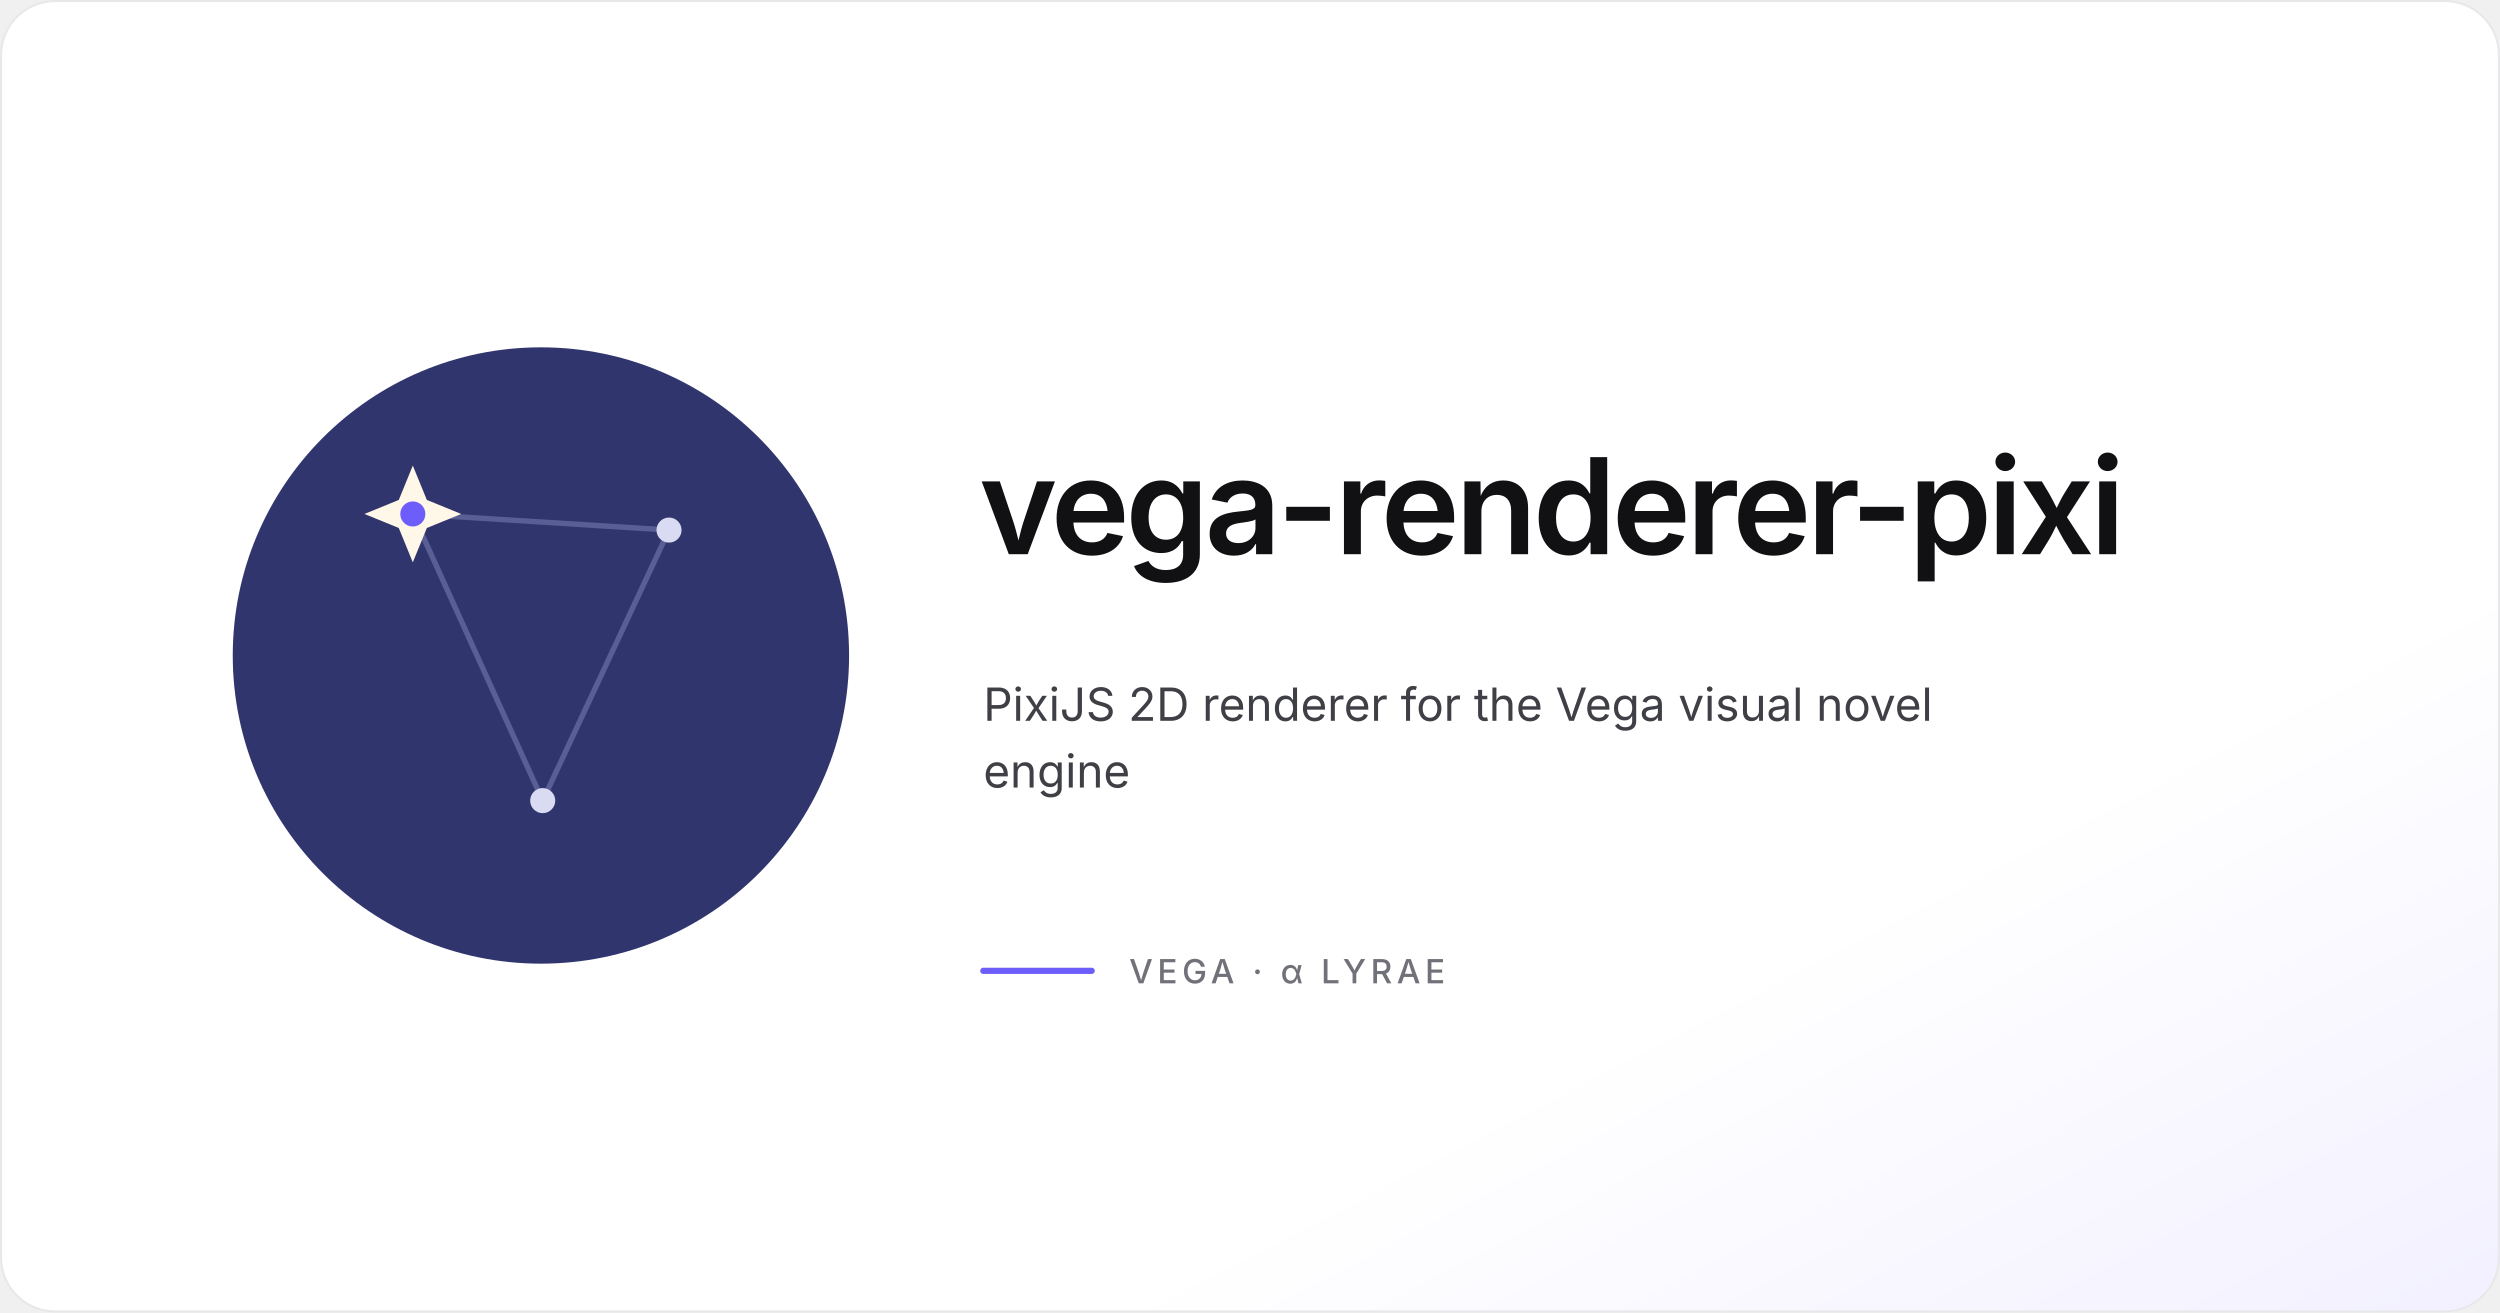
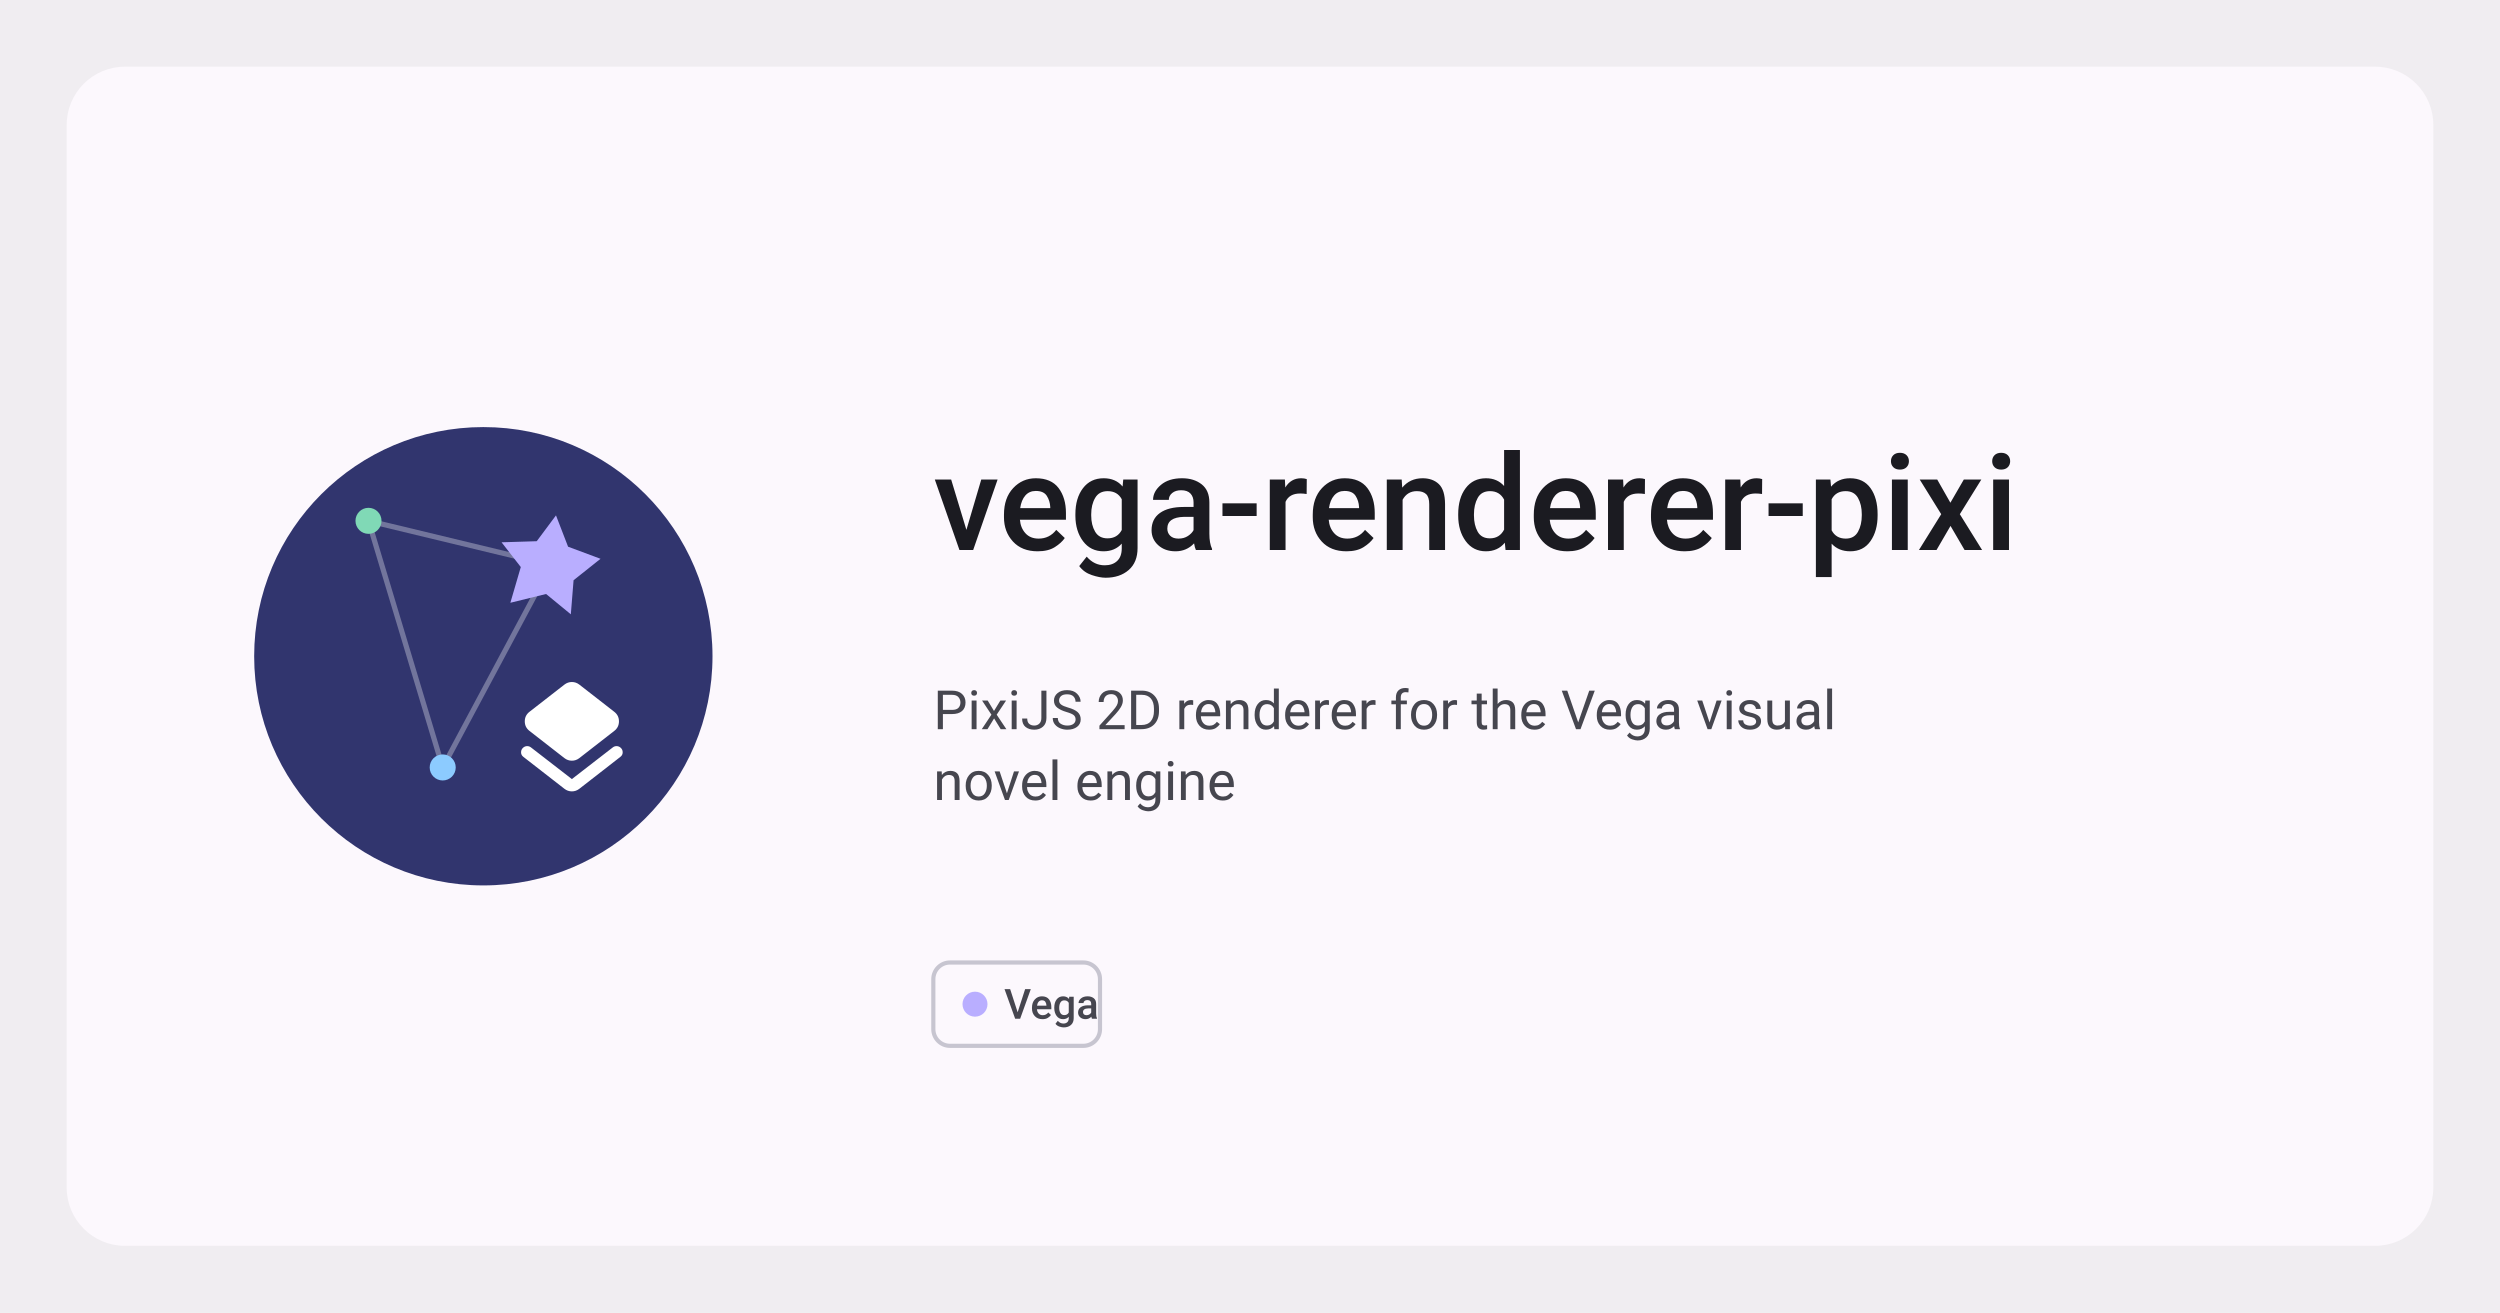
- <svg xmlns="http://www.w3.org/2000/svg" viewBox="0 0 1200 630" role="img" aria-label="vega-renderer-pixi">
-   <defs>
-     <linearGradient id="background" x1="0" y1="0" x2="1" y2="1">
-       <stop offset="0" stop-color="#FFFFFF" />
-       <stop offset=".72" stop-color="#FFFFFF" />
-       <stop offset="1" stop-color="#F2F0FF" />
-     </linearGradient>
-   </defs>
-   <rect x=".5" y=".5" width="1199" height="629" rx="26" fill="url(#background)" stroke="#E8E8EA" />
-   <g transform="translate(110 165) scale(.43)">
-     <circle cx="348" cy="348" r="344" fill="#31356E" />
-     <path d="M350 510L205 190L491 208Z" fill="none" stroke="#9AA2D4" stroke-width="6" opacity=".38" />
-     <path d="M205 136L220.66 174.34L259 190L220.66 205.66L205 244L189.34 205.66L151 190L189.34 174.34Z" fill="#FFF7E8" />
-     <circle cx="205" cy="190" r="14" fill="#6D5DFB" />
-     <circle cx="491" cy="208" r="14" fill="#D8DBF2" />
-     <circle cx="350" cy="510" r="14" fill="#D8DBF2" />
+ <svg xmlns="http://www.w3.org/2000/svg" viewBox="0 0 1200 630" role="img" aria-label="vega-renderer-pixi" font-family="Roboto, 'Noto Sans', sans-serif">
+   <rect width="1200" height="630" fill="#F0EDF1" />
+   <rect x="32" y="32" width="1136" height="566" rx="28" fill="#FCF8FD" />
+   <g transform="translate(112 195)">
+     <svg width="240" height="240" viewBox="0 0 192 192">
+       <circle cx="96" cy="96" r="88" fill="#31356E" />
+       <g stroke="#FFFFFF" stroke-opacity=".32" stroke-width="2" stroke-linecap="round">
+         <line x1="122.0" y1="60.9" x2="80.4" y2="138.7" />
+         <line x1="80.4" y1="138.7" x2="51.9" y2="44.0" />
+         <line x1="51.9" y1="44.0" x2="122.0" y2="60.9" />
+       </g>
+       <path transform="translate(88.22 -36.21) scale(0.21111)" d="M169 370L134 417L70 419L105 464L86 529L151 513L196 550L201 488L250 449L191 427Z" fill="#B9AEFF" />
+       <circle cx="80.4" cy="138.7" r="5" fill="#8CCBFF" />
+       <circle cx="51.9" cy="44.0" r="5" fill="#80D9B6" />
+       <g transform="translate(102.0 100.0) scale(2.3333)">
+         <path fill="#FFFFFF" d="M4.025 14.85q-.4-.3-.387-.787t.412-.788q.275-.2.6-.2t.6.2L12 18.5l6.75-5.225q.275-.2.6-.2t.6.2q.4.3.413.787t-.388.788l-6.75 5.25q-.55.425-1.225.425t-1.225-.425zm6.75.2l-5.75-4.475Q4.25 9.975 4.25 9t.775-1.575l5.75-4.475q.55-.425 1.225-.425t1.225.425l5.75 4.475q.775.6.775 1.575t-.775 1.575l-5.75 4.475q-.55.425-1.225.425t-1.225-.425" />
+       </g>
+     </svg>
  </g>
-   <g transform="translate(470 196)">
-     <text x="0" y="70" fill="#111114" font-family="Inter, Helvetica Neue, Arial, sans-serif" font-size="64" font-weight="600" letter-spacing="-2">vega-renderer-pixi</text>
-     <text x="2" y="150" fill="#3F3F46" font-family="Inter, Helvetica Neue, Arial, sans-serif" font-size="22">PixiJS 2D renderer for the Vega visual novel</text>
-     <text x="2" y="182" fill="#3F3F46" font-family="Inter, Helvetica Neue, Arial, sans-serif" font-size="22">engine</text>
-     <line x1="2" y1="270" x2="54" y2="270" stroke="#6D5DFB" stroke-width="3" stroke-linecap="round" />
-     <text x="72" y="276" fill="#71717A" font-family="Inter, Helvetica Neue, Arial, sans-serif" font-size="16" font-weight="500" letter-spacing="2.2">VEGA · α LYRAE</text>
+   <g transform="translate(448 200)">
+     <text x="0" y="64" fill="#1B1B21" font-size="64" font-weight="500">vega-renderer-pixi</text>
+     <text x="0" y="150" fill="#46464F" font-size="26">PixiJS 2D renderer for the Vega visual</text>
+     <text x="0" y="184" fill="#46464F" font-size="26">novel engine</text>
+     <g transform="translate(0 262)">
+       <rect width="80" height="40" rx="8" fill="none" stroke="#C7C5D0" stroke-width="2" />
+       <circle cx="20" cy="20" r="6" fill="#B9AEFF" />
+       <text x="34" y="27" fill="#46464F" font-size="20" font-weight="500">Vega</text>
+     </g>
  </g>
</svg>
